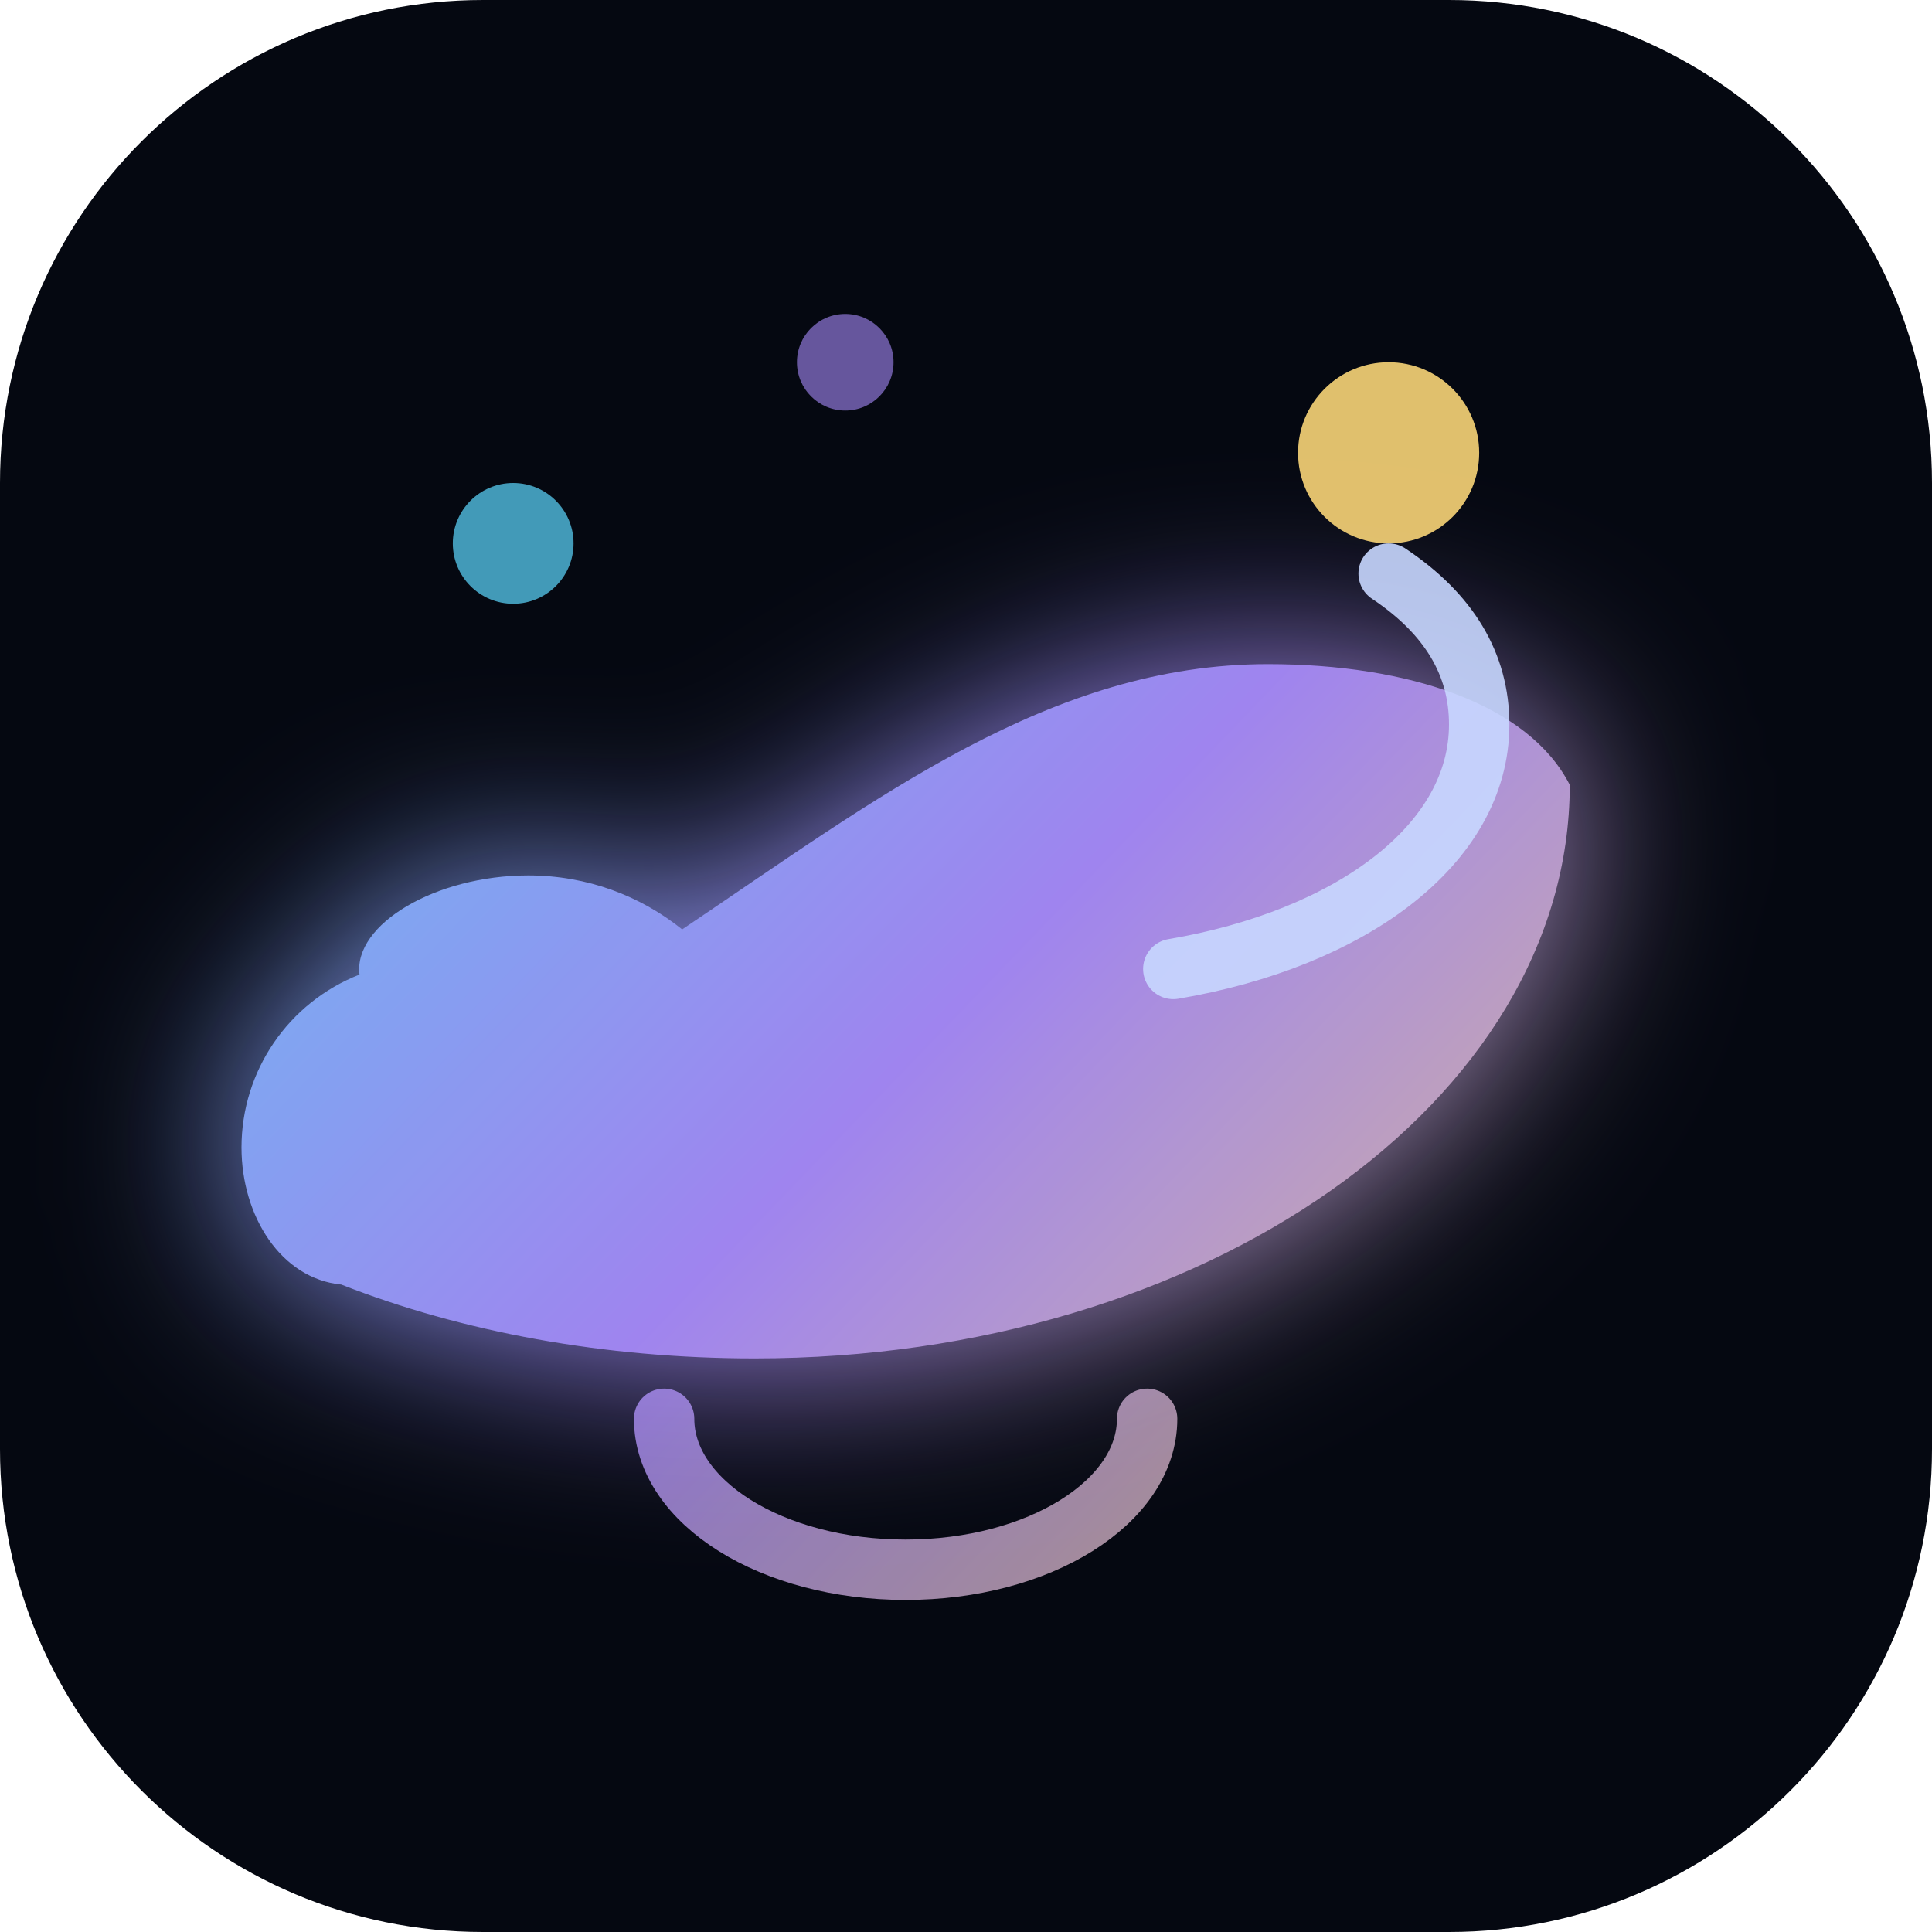
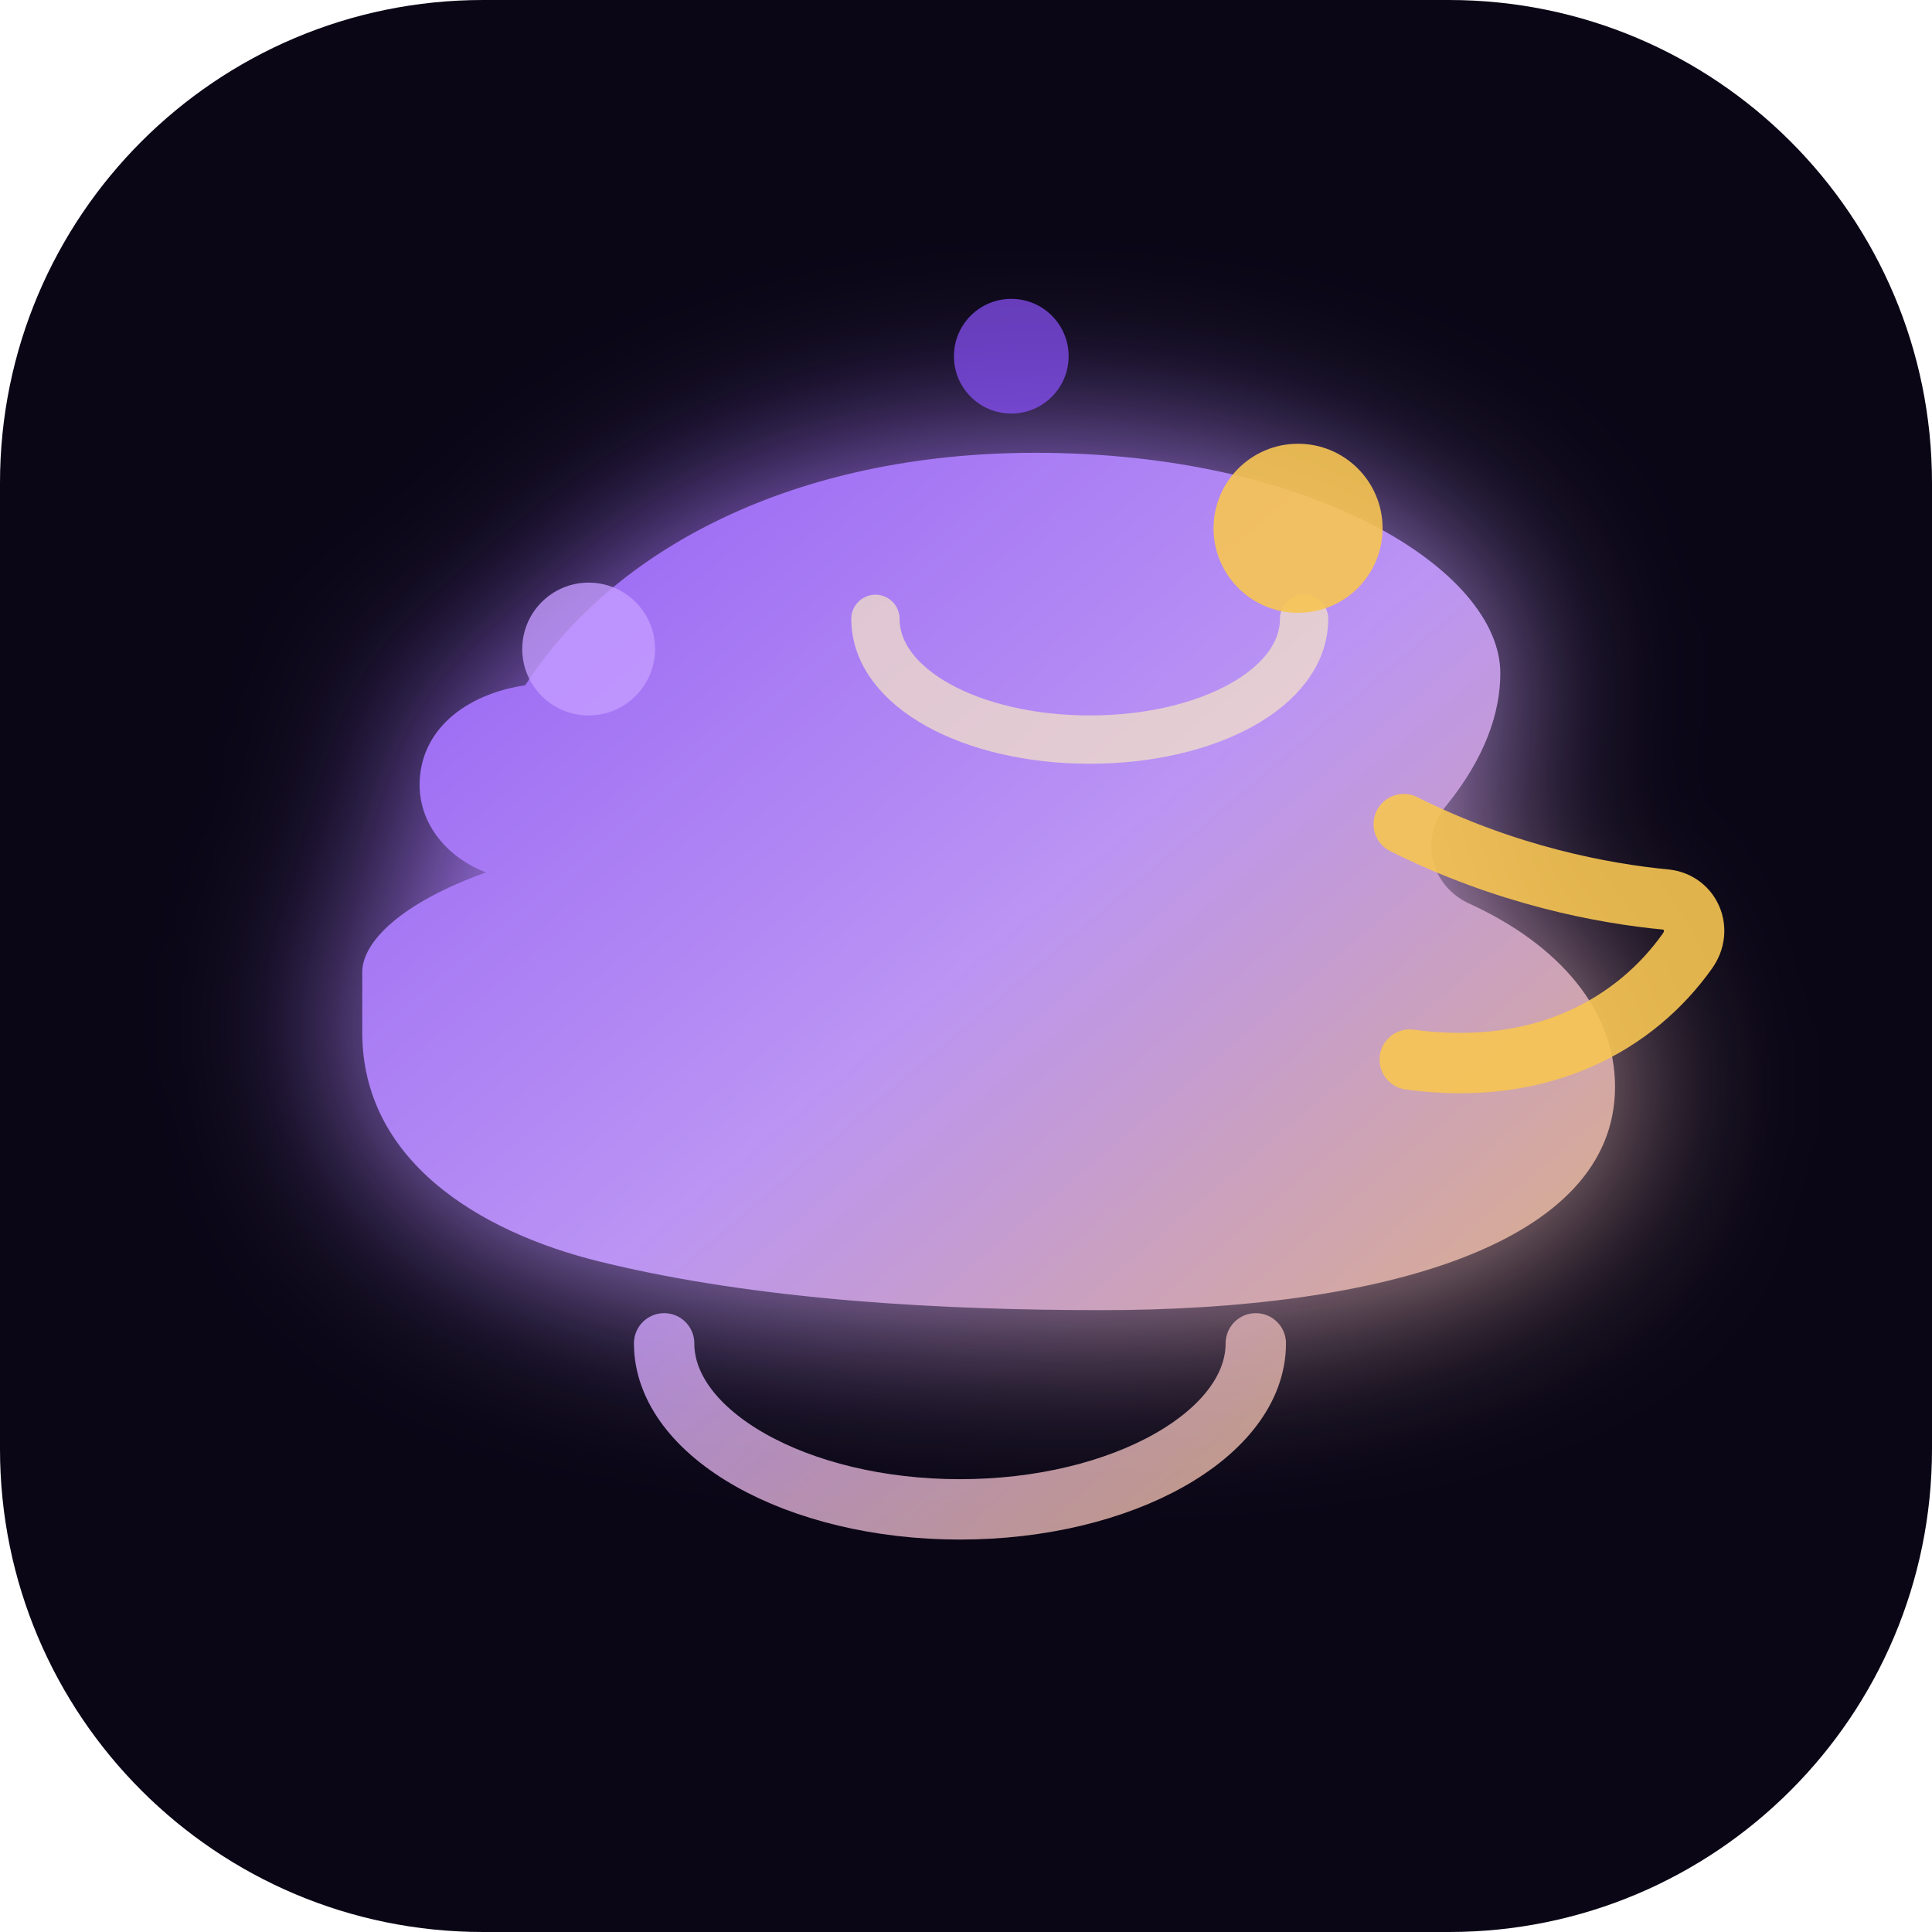
<svg xmlns="http://www.w3.org/2000/svg" width="512" height="512" viewBox="0 0 64 64" fill="none">
  <defs>
-     <linearGradient id="grad" x1="6" y1="8" x2="58" y2="58" gradientUnits="userSpaceOnUse">
-       <stop stop-color="#5DD8FF" />
-       <stop offset="0.5" stop-color="#A78BFA" />
-       <stop offset="1" stop-color="#F8D477" />
+     <linearGradient id="grad" x1="10" y1="6" x2="54" y2="58" gradientUnits="userSpaceOnUse">
+       <stop stop-color="#8C52FF" />
+       <stop offset="0.5" stop-color="#C49BFF" />
+       <stop offset="1" stop-color="#F7C552" />
    </linearGradient>
    <filter id="shadow" x="-60%" y="-60%" width="220%" height="220%" color-interpolation-filters="sRGB">
      <feGaussianBlur in="SourceGraphic" stdDeviation="3" result="blur" />
      <feMerge>
        <feMergeNode in="blur" />
        <feMergeNode in="SourceGraphic" />
      </feMerge>
    </filter>
  </defs>
-   <rect width="64" height="64" rx="16" fill="#050811" />
-   <path d="M52 26c0 10.493-12.088 19-27 19-4.99 0-9.71-.884-13.695-2.447C9.305 42.358 8 40.28 8 38.012c0-2.537 1.551-4.803 3.909-5.728C11.704 30.621 14.431 29 17.5 29c1.964 0 3.725.685 5.098 1.788C29.062 26.441 34.8 22 42 22c4.694 0 8.645 1.344 10 4Z" fill="url(#grad)" filter="url(#shadow)" opacity="0.95" />
-   <path d="M22 47c0 2.762 3.581 5 8 5s8-2.238 8-5" stroke="url(#grad)" stroke-width="2" stroke-linecap="round" opacity="0.8" />
-   <path d="M46 19c2 1.333 3 3 3 5 0 3.995-4.277 7.103-10.133 8.098" stroke="#C8D7FF" stroke-width="2" stroke-linecap="round" opacity="0.9" />
-   <circle cx="46" cy="15" r="3" fill="#F8D477" opacity="0.9" />
-   <circle cx="17" cy="18" r="2" fill="#5DD8FF" opacity="0.7" />
-   <circle cx="28" cy="12" r="1.6" fill="#A78BFA" opacity="0.6" />
+   <rect width="64" height="64" rx="16" fill="#0A0616" />
+   <path d="M12 34.2c0 4.2 3.8 6.6 7.9 7.6 5.3 1.3 11.5 1.6 16.6 1.6 9.3 0 17-2.2 17-7.4 0-2.5-1.8-4.7-4.9-6.1-1.2-.6-1.6-2.1-.7-3.2 1.3-1.6 1.8-3.1 1.8-4.4C49.7 18.9 43.5 15 34.3 15c-8 0-14 3.2-16.9 7.7-2 .3-3.5 1.5-3.5 3.3 0 1.3.9 2.4 2.2 2.9-2.8 1-4.1 2.3-4.1 3.3Z" fill="url(#grad)" filter="url(#shadow)" opacity="0.95" />
+   <path d="M46.5 27.3c3.4 1.7 6.6 2.3 8.7 2.5.8.1 1.2 1 .7 1.7-1.7 2.4-4.8 4.2-9.2 3.6" stroke="#F7C552" stroke-width="2" stroke-linecap="round" opacity="0.9" />
+   <path d="M22 44.5c0 3 4.4 5.5 9.8 5.5s9.8-2.5 9.8-5.5" stroke="url(#grad)" stroke-width="2" stroke-linecap="round" opacity="0.85" />
+   <path d="M29 20.5c0 2.3 3.2 4 7.1 4s7.1-1.7 7.1-4" stroke="#F7E6C4" stroke-width="1.6" stroke-linecap="round" opacity="0.7" />
+   <circle cx="19.5" cy="21.5" r="2.2" fill="#C49BFF" opacity="0.8" />
+   <circle cx="43" cy="17.5" r="2.8" fill="#F7C552" opacity="0.9" />
+   <circle cx="33.5" cy="11.8" r="1.9" fill="#8C52FF" opacity="0.7" />
</svg>
